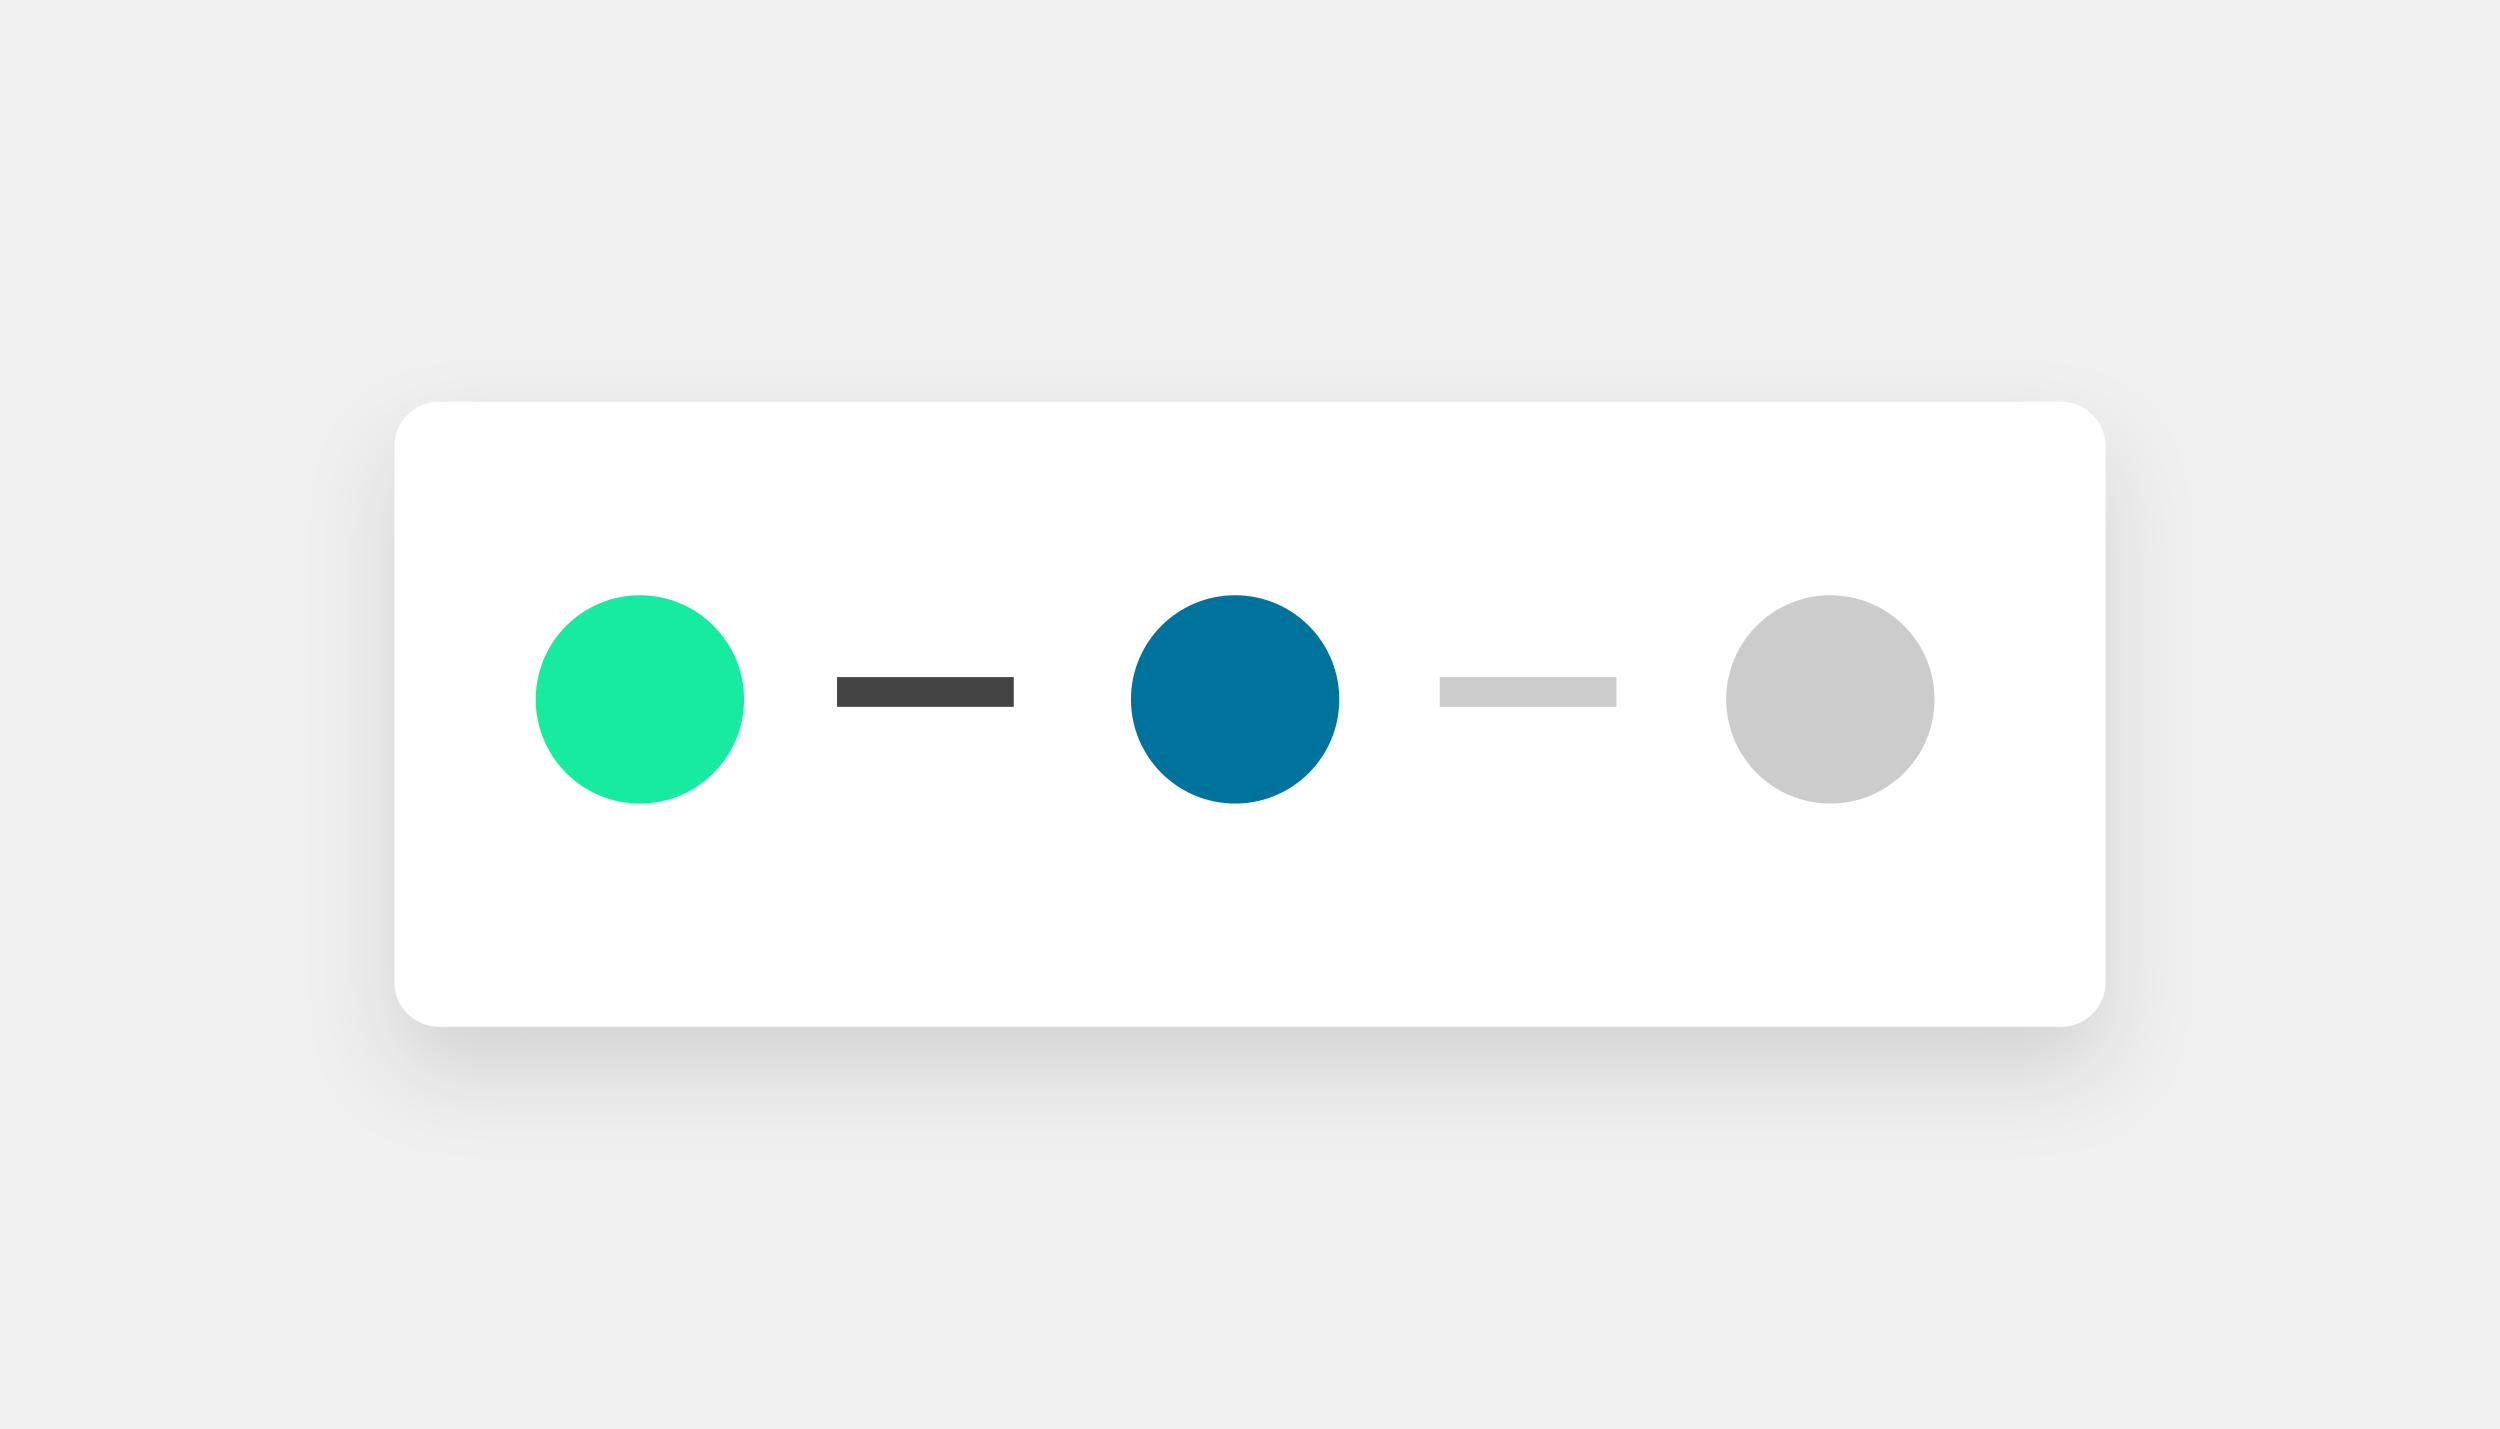
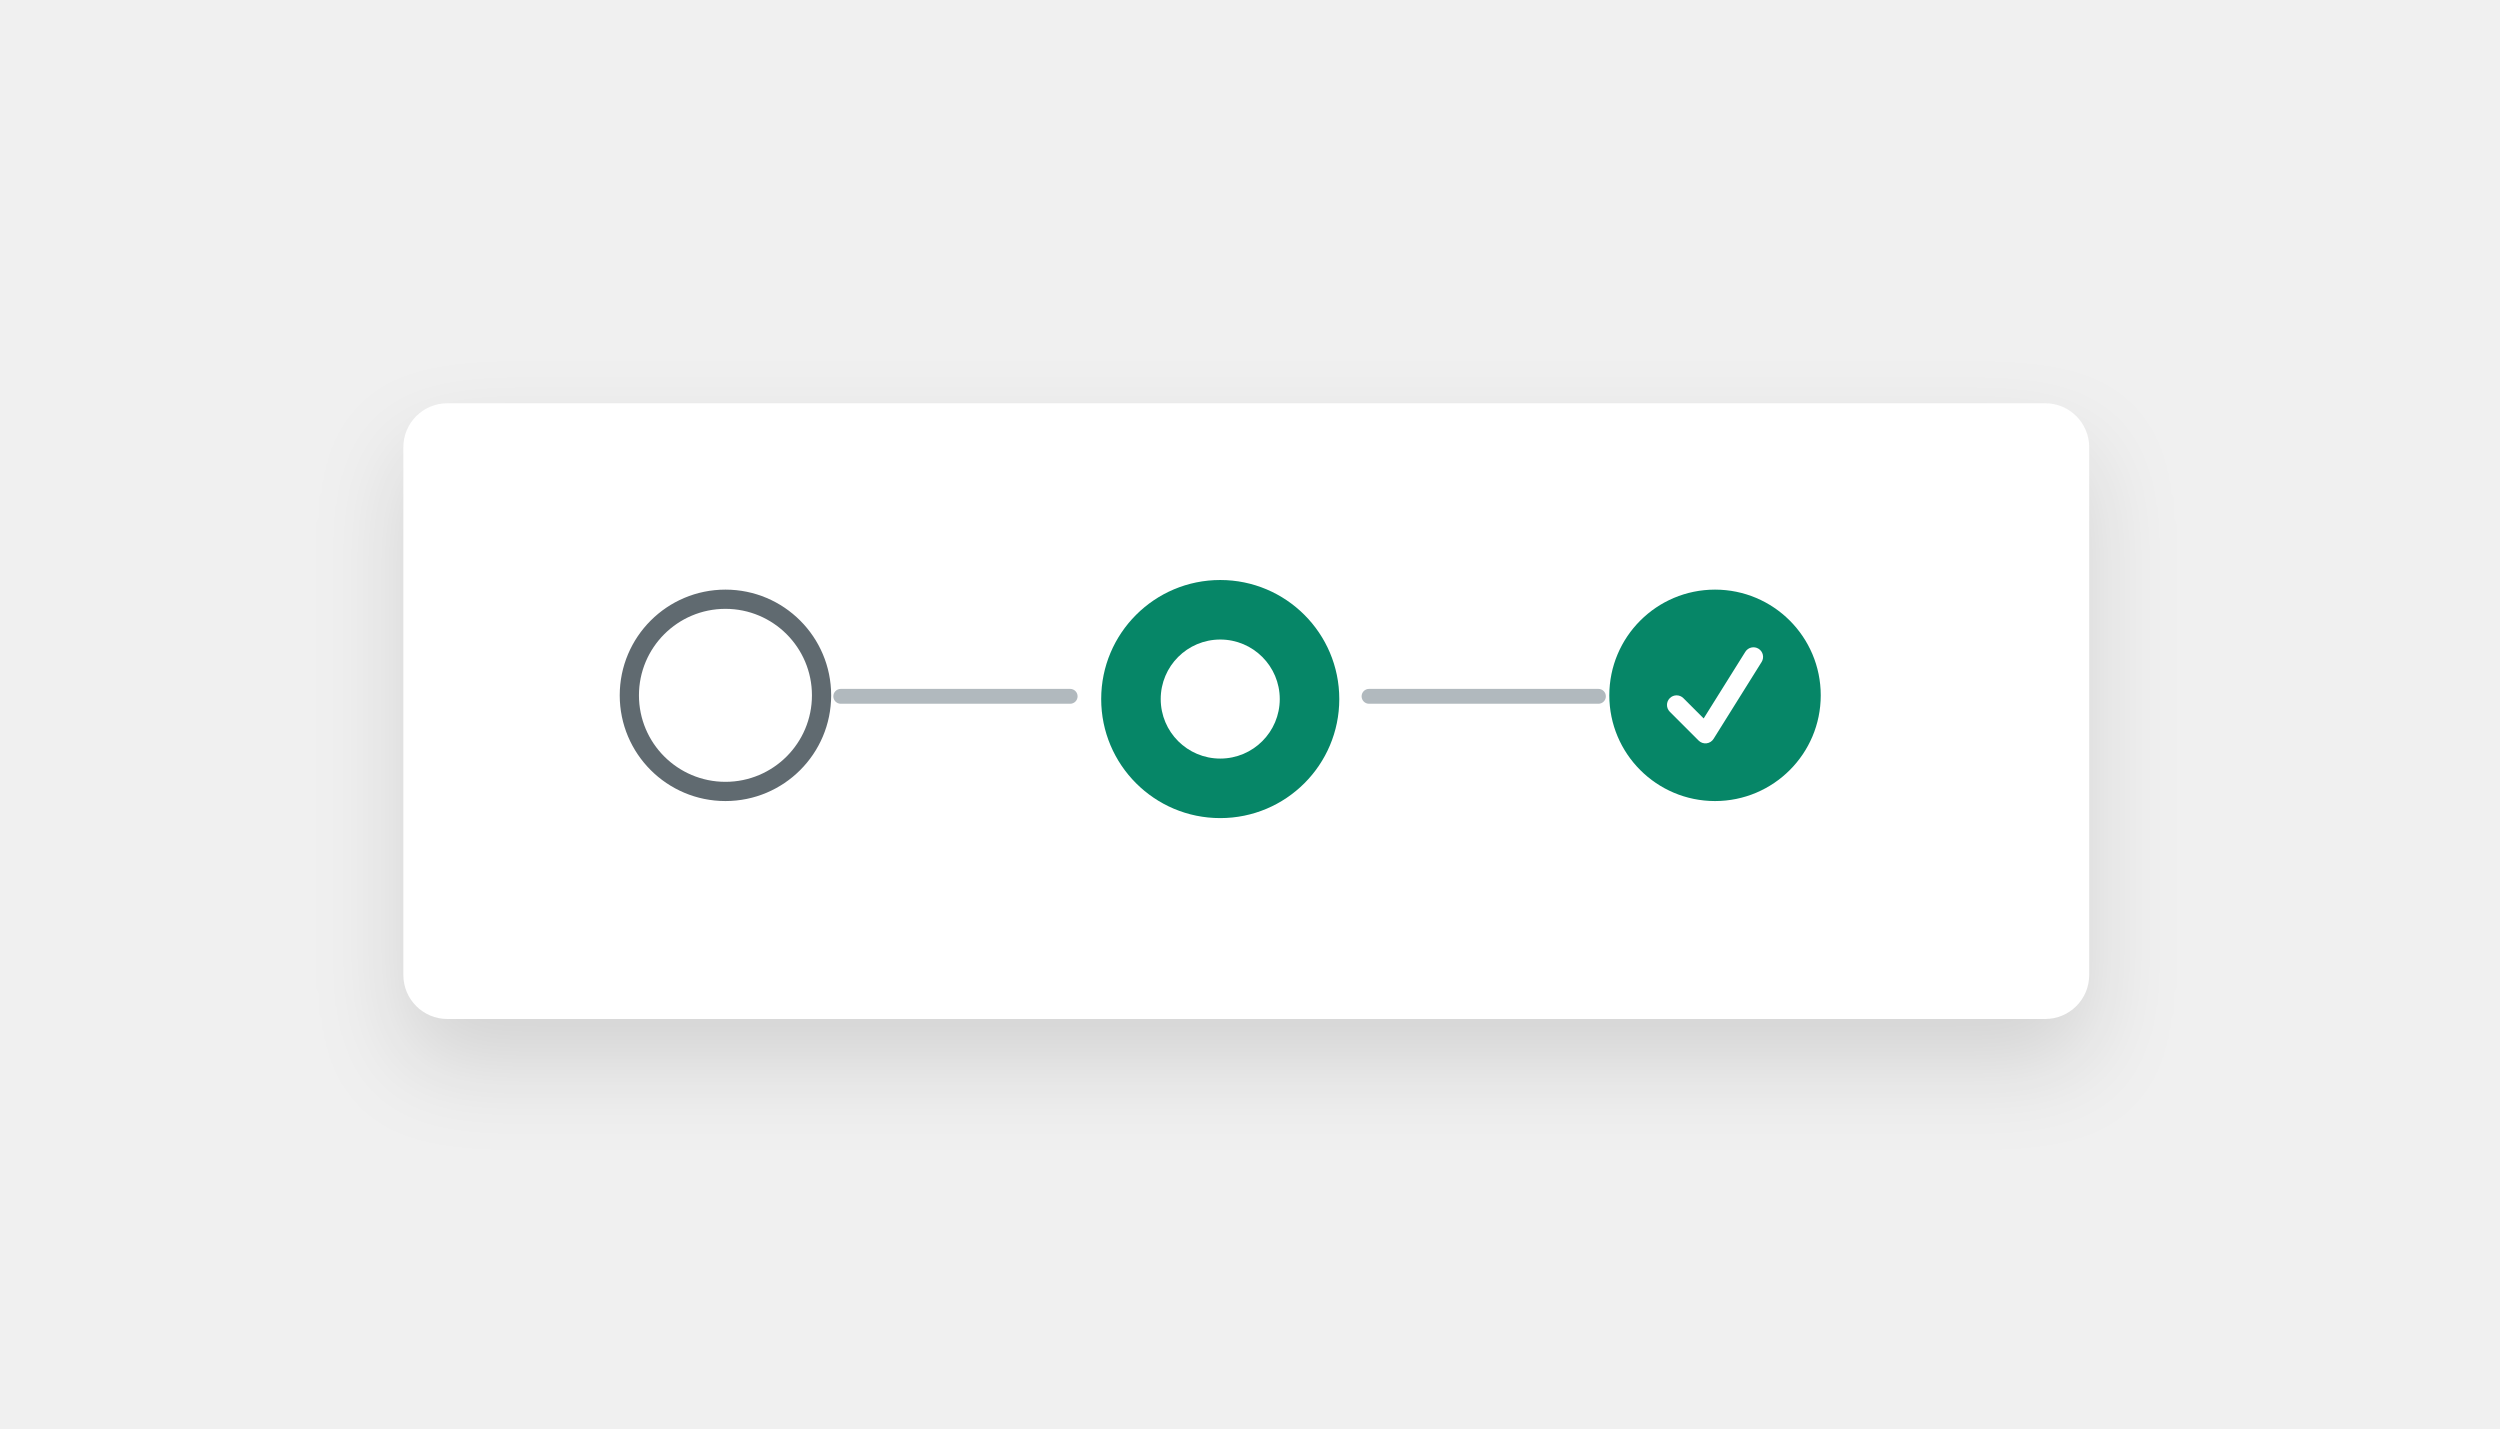
<svg xmlns="http://www.w3.org/2000/svg" width="336" height="192" viewBox="0 0 336 192" fill="none">
-   <g filter="url(#filter0_d)">
-     <path d="M53 60C53 56.686 55.686 54 59 54H277C280.314 54 283 56.686 283 60V132C283 135.314 280.314 138 277 138H59C55.686 138 53 135.314 53 132V60Z" fill="white" />
+   <g filter="url(#filter0_d_92_494)">
+     <path d="M54.211 60.11C54.211 56.846 56.858 54.199 60.122 54.199H274.878C278.143 54.199 280.789 56.846 280.789 60.11V131.041C280.789 134.306 278.143 136.952 274.878 136.952H60.122C56.858 136.952 54.211 134.306 54.211 131.041V60.11Z" fill="white" />
  </g>
-   <rect x="72" y="80" width="28" height="28" rx="14" fill="#17EBA0" />
-   <rect x="152" y="80" width="28" height="28" rx="14" fill="#00739D" />
-   <rect x="234" y="82" width="24" height="24" rx="12" fill="#CCCCCC" stroke="#CCCCCC" stroke-width="4" />
-   <path fill-rule="evenodd" clip-rule="evenodd" d="M136.25 95H112.5V91H136.25V95Z" fill="#444444" />
-   <path fill-rule="evenodd" clip-rule="evenodd" d="M217.25 95H193.5V91H217.25V95Z" fill="#CCCCCC" />
+   <rect x="112" y="92.586" width="32.828" height="2" rx="1" fill="#B1B9BE" />
+   <rect x="183" y="92.586" width="32.828" height="2" rx="1" fill="#B1B9BE" />
+   <path d="M148 93.953C148 85.117 155.163 77.953 164 77.953C172.837 77.953 180 85.117 180 93.953C180 102.79 172.837 109.953 164 109.953C155.163 109.953 148 102.79 148 93.953Z" fill="#068667" />
+   <path d="M178.667 93.953C178.667 102.053 172.1 108.619 164 108.619C155.9 108.619 149.333 102.053 149.333 93.953C149.333 85.853 155.9 79.286 164 79.286C172.1 79.286 178.667 85.853 178.667 93.953Z" fill="#068667" />
+   <path d="M172 93.953C172 98.371 168.418 101.953 164 101.953C159.582 101.953 156 98.371 156 93.953C156 89.535 159.582 85.953 164 85.953C168.418 85.953 172 89.535 172 93.953Z" fill="white" />
+   <path fill-rule="evenodd" clip-rule="evenodd" d="M230.5 79.245C238.347 79.245 244.708 85.606 244.708 93.454C244.708 101.3 238.347 107.662 230.5 107.662C222.653 107.662 216.292 101.3 216.292 93.454C216.292 85.606 222.653 79.245 230.5 79.245Z" fill="#068667" />
+   <path d="M234.572 87.602C234.95 86.997 235.747 86.814 236.352 87.192C236.956 87.57 237.139 88.367 236.761 88.972L230.303 99.305C230.095 99.638 229.745 99.858 229.355 99.903C228.963 99.948 228.573 99.812 228.295 99.533L224.42 95.658C223.916 95.154 223.916 94.336 224.42 93.832C224.924 93.327 225.742 93.327 226.247 93.832L228.972 96.558L234.572 87.602Z" fill="white" />
+   <path fill-rule="evenodd" clip-rule="evenodd" d="M97.5 79.245C105.347 79.245 111.708 85.606 111.708 93.454C111.708 101.3 105.347 107.662 97.5 107.662C89.653 107.662 83.292 101.3 83.292 93.454C83.292 85.606 89.653 79.245 97.5 79.245ZM97.5 81.829C91.08 81.829 85.875 87.033 85.875 93.454C85.875 99.874 91.08 105.078 97.5 105.078C103.92 105.078 109.125 99.874 109.125 93.454C109.125 87.033 103.92 81.829 97.5 81.829Z" fill="#606A70" />
  <defs>
-     <filter id="filter0_d" x="41" y="48" width="254" height="108" filterUnits="userSpaceOnUse" color-interpolation-filters="sRGB">
+     <filter id="filter0_d_92_494" x="42.211" y="48.199" width="250.577" height="106.753" filterUnits="userSpaceOnUse" color-interpolation-filters="sRGB">
      <feFlood flood-opacity="0" result="BackgroundImageFix" />
-       <feColorMatrix in="SourceAlpha" type="matrix" values="0 0 0 0 0 0 0 0 0 0 0 0 0 0 0 0 0 0 127 0" />
+       <feColorMatrix in="SourceAlpha" type="matrix" values="0 0 0 0 0 0 0 0 0 0 0 0 0 0 0 0 0 0 127 0" result="hardAlpha" />
      <feOffset dy="6" />
      <feGaussianBlur stdDeviation="6" />
      <feColorMatrix type="matrix" values="0 0 0 0 0 0 0 0 0 0 0 0 0 0 0 0 0 0 0.12 0" />
-       <feBlend mode="normal" in2="BackgroundImageFix" result="effect1_dropShadow" />
-       <feBlend mode="normal" in="SourceGraphic" in2="effect1_dropShadow" result="shape" />
+       <feBlend mode="normal" in2="BackgroundImageFix" result="effect1_dropShadow_92_494" />
+       <feBlend mode="normal" in="SourceGraphic" in2="effect1_dropShadow_92_494" result="shape" />
    </filter>
  </defs>
</svg>
